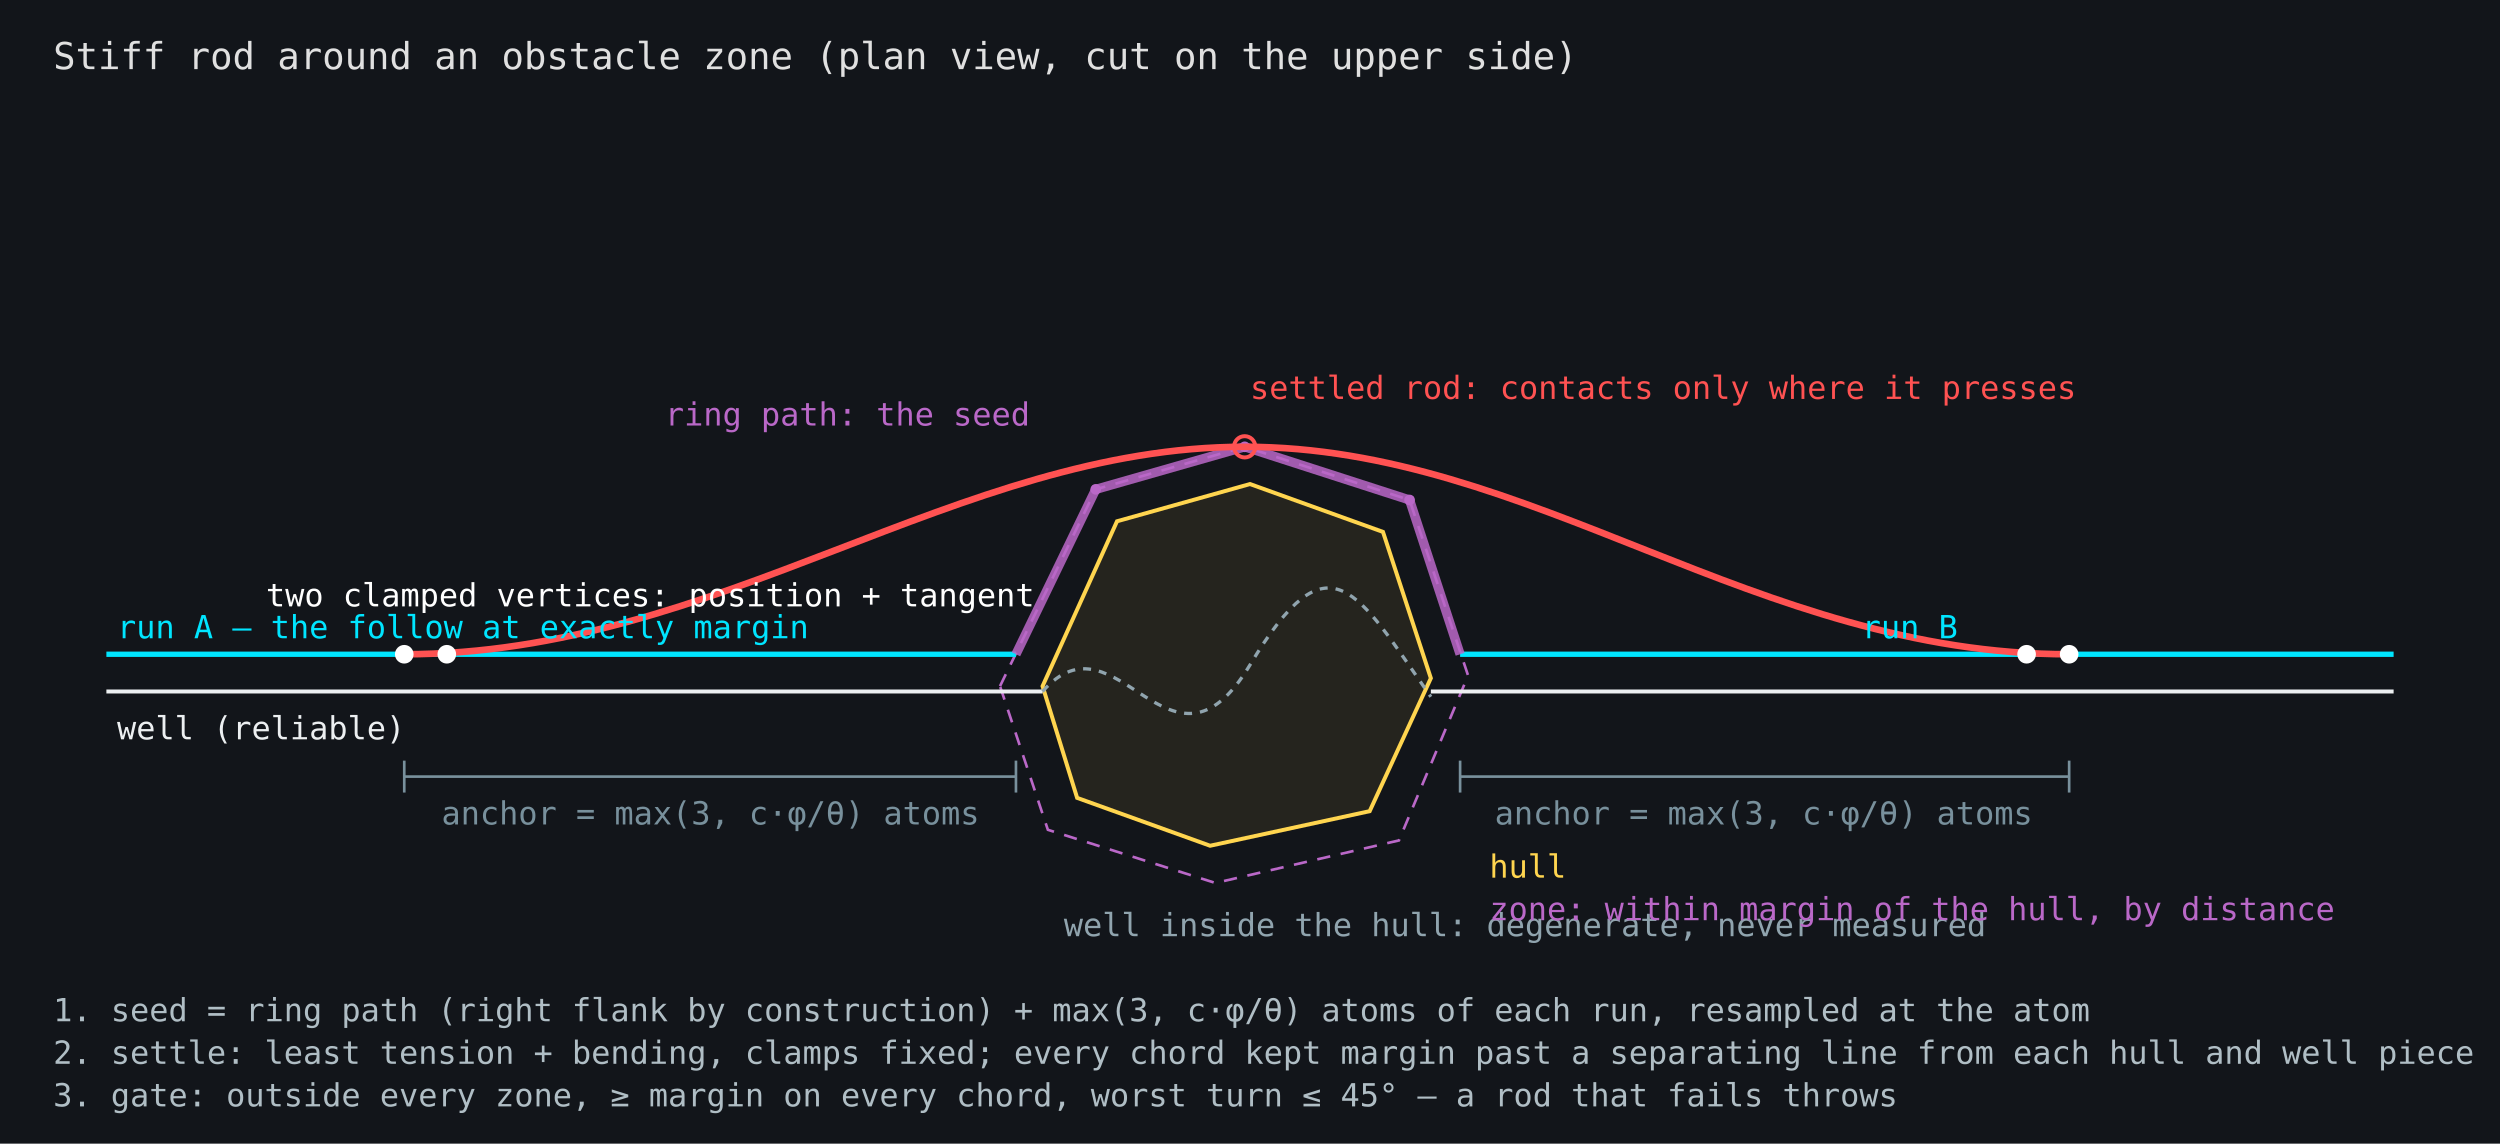
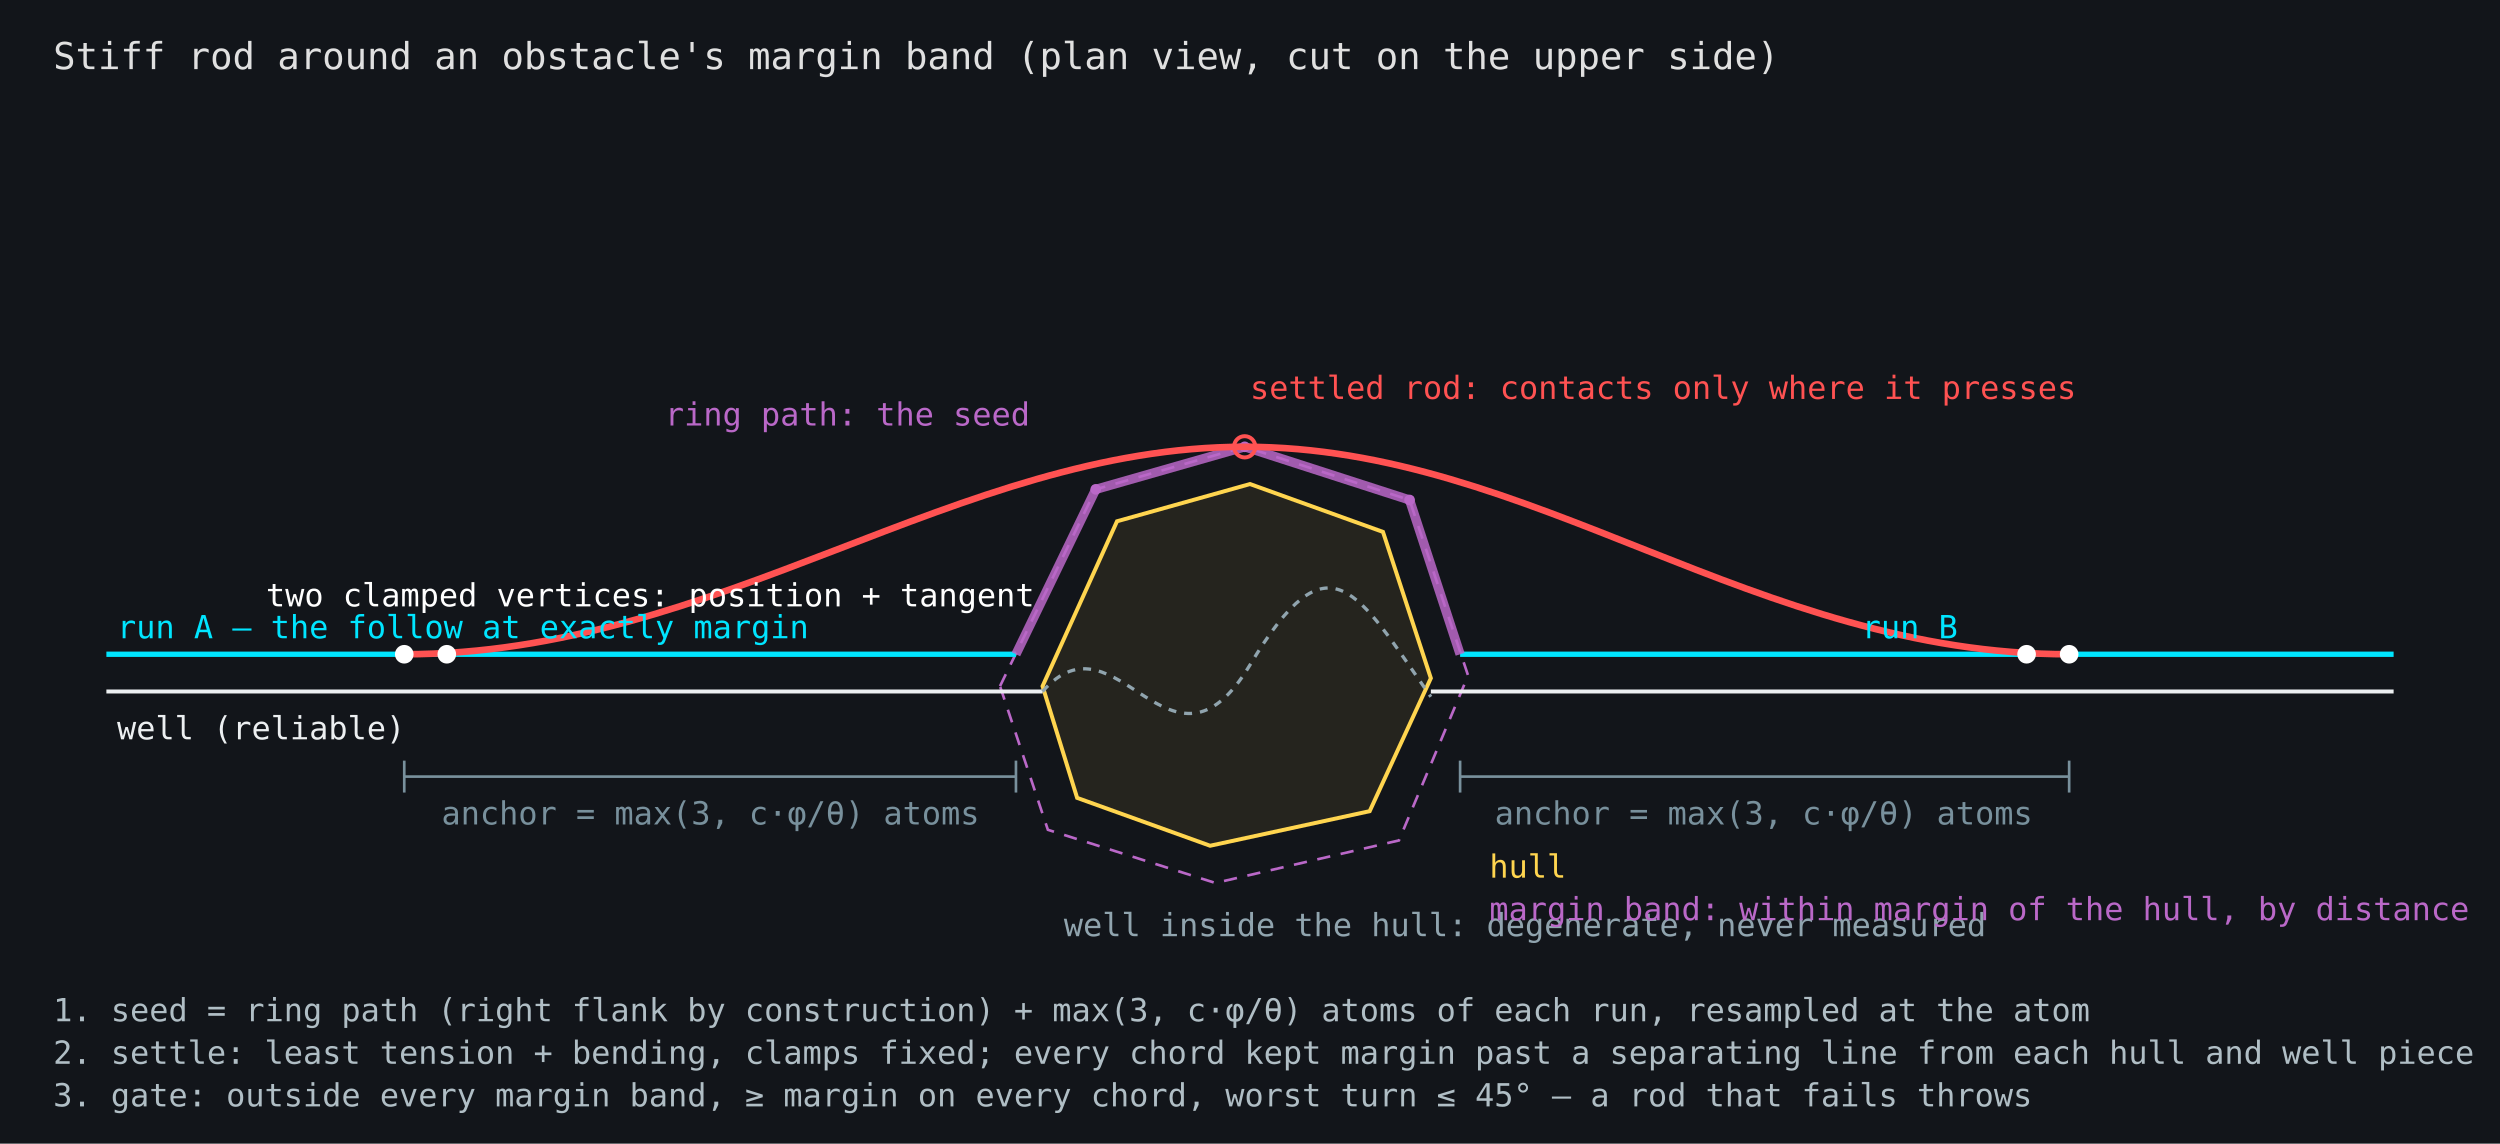
<svg xmlns="http://www.w3.org/2000/svg" width="940" height="430" viewBox="0 0 940 430" font-family="monospace" font-size="12">
  <rect width="940" height="430" fill="#12151a" />
-   <text x="20" y="26" fill="#e0e0e0" font-size="14">Stiff rod around an obstacle zone (plan view, cut on the upper side)</text>
+   <text x="20" y="26" fill="#e0e0e0" font-size="14">Stiff rod around an obstacle's margin band (plan view, cut on the upper side)</text>
  <polygon points="376,258 412,184 468,168 530,188 552,254 526,316 457,332 394,312" fill="none" stroke="#ba68c8" stroke-width="1" stroke-dasharray="5 4" />
  <polygon points="392,258 420,196 470,182 520,200 538,255 515,305 455,318 405,300" fill="#ffd54f" fill-opacity="0.08" stroke="#ffd54f" stroke-width="1.5" />
  <line x1="40" y1="260" x2="392" y2="260" stroke="#eceff1" stroke-width="1.5" />
  <path d="M392,260 C420,228 440,300 470,250 S510,222 538,262" fill="none" stroke="#90a4ae" stroke-width="1.25" stroke-dasharray="3 3" />
  <line x1="538" y1="260" x2="900" y2="260" stroke="#eceff1" stroke-width="1.5" />
  <line x1="40" y1="246" x2="382" y2="246" stroke="#00e5ff" stroke-width="2" />
  <line x1="549" y1="246" x2="900" y2="246" stroke="#00e5ff" stroke-width="2" />
  <polyline points="382,246 412,184 468,168 530,188 549,246" fill="none" stroke="#ba68c8" stroke-width="3.5" stroke-opacity="0.85" />
  <g fill="#ba68c8">
    <circle cx="412" cy="184" r="2" />
    <circle cx="468" cy="168" r="2" />
    <circle cx="530" cy="188" r="2" />
  </g>
  <path d="M152,246 C270,246 360,168 468,168 C576,168 660,246 778,246" fill="none" stroke="#ff5252" stroke-width="2.5" />
  <g fill="#ffffff">
    <circle cx="152" cy="246" r="3.5" />
    <circle cx="168" cy="246" r="3.5" />
    <circle cx="778" cy="246" r="3.5" />
    <circle cx="762" cy="246" r="3.5" />
  </g>
  <circle cx="468" cy="168" r="4" fill="none" stroke="#ff5252" stroke-width="1.5" />
  <g stroke="#78909c" stroke-width="1" fill="#78909c">
    <line x1="152" y1="292" x2="382" y2="292" />
    <line x1="152" y1="286" x2="152" y2="298" />
    <line x1="382" y1="286" x2="382" y2="298" />
    <text x="166" y="310" stroke="none">anchor = max(3, c·φ/θ) atoms</text>
    <line x1="549" y1="292" x2="778" y2="292" />
    <line x1="549" y1="286" x2="549" y2="298" />
    <line x1="778" y1="286" x2="778" y2="298" />
    <text x="562" y="310" stroke="none">anchor = max(3, c·φ/θ) atoms</text>
  </g>
  <text x="44" y="240" fill="#00e5ff">run A — the follow at exactly margin</text>
  <text x="700" y="240" fill="#00e5ff">run B</text>
  <text x="44" y="278" fill="#eceff1">well (reliable)</text>
  <text x="400" y="352" fill="#90a4ae">well inside the hull: degenerate, never measured</text>
  <text x="560" y="330" fill="#ffd54f">hull</text>
-   <text x="560" y="346" fill="#ba68c8">zone: within margin of the hull, by distance</text>
+   <text x="560" y="346" fill="#ba68c8">margin band: within margin of the hull, by distance</text>
  <text x="250" y="160" fill="#ba68c8">ring path: the seed</text>
  <text x="470" y="150" fill="#ff5252">settled rod: contacts only where it presses</text>
  <text x="100" y="228" fill="#ffffff">two clamped vertices: position + tangent</text>
  <g fill="#b0bec5">
    <text x="20" y="384">1. seed = ring path (right flank by construction) + max(3, c·φ/θ) atoms of each run, resampled at the atom</text>
    <text x="20" y="400">2. settle: least tension + bending, clamps fixed; every chord kept margin past a separating line from each hull and well piece</text>
-     <text x="20" y="416">3. gate: outside every zone, ≥ margin on every chord, worst turn ≤ 45° — a rod that fails throws</text>
+     <text x="20" y="416">3. gate: outside every margin band, ≥ margin on every chord, worst turn ≤ 45° — a rod that fails throws</text>
  </g>
</svg>
